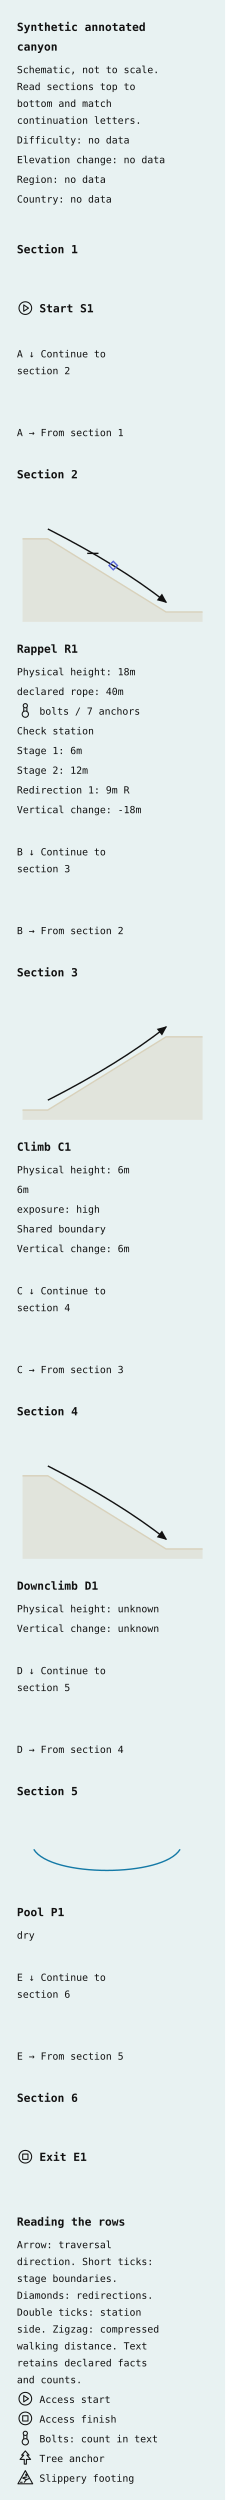
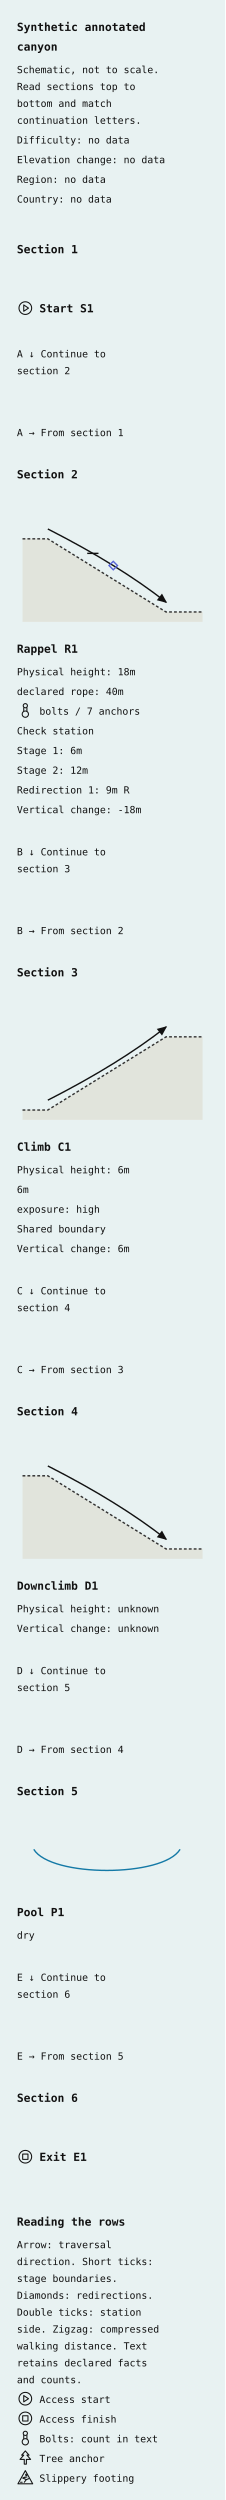
- <svg xmlns="http://www.w3.org/2000/svg" role="img" viewBox="0 0 320 3554" width="320" height="3554" style="max-width: none; min-width: 320px; height: auto;" data-vrl-flow="rows">
+ <svg xmlns="http://www.w3.org/2000/svg" role="img" lang="en" xml:lang="en" aria-labelledby="technical-320-title" aria-describedby="technical-320-description" viewBox="0 0 320 3554" width="320" height="3554" style="max-width: none; min-width: 320px; height: auto;" data-vrl-flow="rows">
  <defs>
    <marker id="technical-320-arrow" markerWidth="8" markerHeight="8" refX="6" refY="3" orient="auto" markerUnits="strokeWidth">
      <path d="M0,0 L0,6 L7,3 z" fill="#111111" />
    </marker>
  </defs>
  <rect x="0" y="0" width="320" height="3554" fill="#e8f2f2" />
  <text x="24" y="44" font-family="ui-monospace, monospace" font-size="16" font-weight="700" fill="#111111" xml:space="preserve">Synthetic annotated </text>
  <text x="24" y="72" font-family="ui-monospace, monospace" font-size="16" font-weight="700" fill="#111111" xml:space="preserve">canyon</text>
  <text x="24" y="104" font-family="ui-monospace, monospace" font-size="14" font-weight="400" fill="#111111" xml:space="preserve">Schematic, not to scale. </text>
  <text x="24" y="128" font-family="ui-monospace, monospace" font-size="14" font-weight="400" fill="#111111" xml:space="preserve">Read sections top to </text>
  <text x="24" y="152" font-family="ui-monospace, monospace" font-size="14" font-weight="400" fill="#111111" xml:space="preserve">bottom and match </text>
  <text x="24" y="176" font-family="ui-monospace, monospace" font-size="14" font-weight="400" fill="#111111" xml:space="preserve">continuation letters.</text>
  <text x="24" y="204" font-family="ui-monospace, monospace" font-size="14" font-weight="400" fill="#111111" xml:space="preserve">Difficulty: no data</text>
  <text x="24" y="232" font-family="ui-monospace, monospace" font-size="14" font-weight="400" fill="#111111" xml:space="preserve">Elevation change: no data</text>
  <text x="24" y="260" font-family="ui-monospace, monospace" font-size="14" font-weight="400" fill="#111111" xml:space="preserve">Region: no data</text>
  <text x="24" y="288" font-family="ui-monospace, monospace" font-size="14" font-weight="400" fill="#111111" xml:space="preserve">Country: no data</text>
  <g class="vrl-row" data-section="1" data-elements="0">
    <text x="24" y="360" font-family="ui-monospace, monospace" font-size="16" font-weight="700" fill="#111111" xml:space="preserve">Section 1</text>
    <text x="56" y="444" font-family="ui-monospace, monospace" font-size="16" font-weight="700" fill="#111111" xml:space="preserve" data-element="0">Start S1</text>
    <g class="vrl-annotation-icon" data-vrl-icon="start" aria-hidden="true" focusable="false" transform="translate(24 426) scale(0.75)" color="#111111">
      <g fill="none" stroke="currentColor" stroke-width="2" stroke-linecap="round" stroke-linejoin="round">
        <path d="M 4 16 a 12 12 0 1 0 24 0 a 12 12 0 1 0 -24 0" />
        <path d="M 13 10 22 16 13 22 Z" />
      </g>
    </g>
    <g class="vrl-continuation" data-code="A" data-role="out" data-section="2">
      <text x="24" y="508" font-family="ui-monospace, monospace" font-size="14" font-weight="400" fill="#111111" xml:space="preserve">A ↓ Continue to </text>
      <text x="24" y="532" font-family="ui-monospace, monospace" font-size="14" font-weight="400" fill="#111111" xml:space="preserve">section 2</text>
    </g>
  </g>
  <g class="vrl-row" data-section="2" data-elements="1">
    <g class="vrl-continuation" data-code="A" data-role="in" data-section="1">
      <text x="24" y="620" font-family="ui-monospace, monospace" font-size="14" font-weight="400" fill="#111111" xml:space="preserve">A → From section 1</text>
    </g>
    <text x="24" y="680" font-family="ui-monospace, monospace" font-size="16" font-weight="700" fill="#111111" xml:space="preserve">Section 2</text>
    <path class="vrl-row-wash" d="M 32 766 L 68 766 L 236 870 L 288 870 L 288 884 L 32 884 Z" fill="#d8d1bb" fill-opacity="0.4" stroke="none" stroke-width="2" />
-     <path class="vrl-row-contour" d="M 32 766 L 68 766 L 236 870 L 288 870" fill="none" fill-opacity="0.4" stroke="#d8d1bb" stroke-width="2" />
+     <path class="vrl-row-contour" d="M 32 766 L 68 766 L 236 870 L 288 870" fill="none" fill-opacity="0.4" stroke="#303030" stroke-width="2" stroke-dasharray="4 3" />
    <path class="vrl-row-technical" d="M 68 752 C 136 786.667 192 821.333 236 856" fill="none" fill-opacity="0.4" stroke="#111111" stroke-width="2" marker-end="url(#technical-320-arrow)" />
    <path class="vrl-row-stage" d="M 124 786.667 L 140 786.667" fill="none" fill-opacity="0.4" stroke="#111111" stroke-width="2" />
    <path class="vrl-row-redirection" d="M 161 798 L 167 804 L 161 810 L 155 804 Z" fill="none" fill-opacity="0.4" stroke="#5865d6" stroke-width="2" />
    <text x="24" y="928" font-family="ui-monospace, monospace" font-size="16" font-weight="700" fill="#111111" xml:space="preserve" data-element="1">Rappel R1</text>
    <text x="24" y="960" font-family="ui-monospace, monospace" font-size="14" font-weight="400" fill="#111111" xml:space="preserve" data-element="1">Physical height: 18m</text>
    <text x="24" y="988" font-family="ui-monospace, monospace" font-size="14" font-weight="400" fill="#111111" xml:space="preserve" data-element="1">declared rope: 40m</text>
    <text x="56" y="1016" font-family="ui-monospace, monospace" font-size="14" font-weight="400" fill="#111111" xml:space="preserve" data-element="1">bolts / 7 anchors</text>
    <text x="24" y="1044" font-family="ui-monospace, monospace" font-size="14" font-weight="400" fill="#111111" xml:space="preserve" data-element="1">Check station</text>
    <text x="24" y="1072" font-family="ui-monospace, monospace" font-size="14" font-weight="400" fill="#111111" xml:space="preserve" data-element="1">Stage 1: 6m</text>
    <text x="24" y="1100" font-family="ui-monospace, monospace" font-size="14" font-weight="400" fill="#111111" xml:space="preserve" data-element="1">Stage 2: 12m</text>
    <text x="24" y="1128" font-family="ui-monospace, monospace" font-size="14" font-weight="400" fill="#111111" xml:space="preserve" data-element="1">Redirection 1: 9m R</text>
    <text x="24" y="1156" font-family="ui-monospace, monospace" font-size="14" font-weight="400" fill="#111111" xml:space="preserve" data-element="1">Vertical change: -18m</text>
    <g class="vrl-annotation-icon" data-vrl-icon="bolt" aria-hidden="true" focusable="false" transform="translate(24 998) scale(0.75)" color="#111111">
      <g fill="none" stroke="currentColor" stroke-width="2" stroke-linecap="round" stroke-linejoin="round">
        <path d="M 12 7 a 4 4 0 1 0 8 0 a 4 4 0 1 0 -8 0" />
        <path d="M 10 23 a 6 6 0 1 0 12 0 a 6 6 0 1 0 -12 0" />
        <path d="M 13 11 v 6 M 19 11 v 6" />
      </g>
    </g>
    <g class="vrl-continuation" data-code="B" data-role="out" data-section="3">
      <text x="24" y="1216" font-family="ui-monospace, monospace" font-size="14" font-weight="400" fill="#111111" xml:space="preserve">B ↓ Continue to </text>
      <text x="24" y="1240" font-family="ui-monospace, monospace" font-size="14" font-weight="400" fill="#111111" xml:space="preserve">section 3</text>
    </g>
  </g>
  <g class="vrl-row" data-section="3" data-elements="2">
    <g class="vrl-continuation" data-code="B" data-role="in" data-section="2">
      <text x="24" y="1328" font-family="ui-monospace, monospace" font-size="14" font-weight="400" fill="#111111" xml:space="preserve">B → From section 2</text>
    </g>
    <text x="24" y="1388" font-family="ui-monospace, monospace" font-size="16" font-weight="700" fill="#111111" xml:space="preserve">Section 3</text>
    <path class="vrl-row-wash" d="M 32 1578 L 68 1578 L 236 1474 L 288 1474 L 288 1592 L 32 1592 Z" fill="#d8d1bb" fill-opacity="0.4" stroke="none" stroke-width="2" />
-     <path class="vrl-row-contour" d="M 32 1578 L 68 1578 L 236 1474 L 288 1474" fill="none" fill-opacity="0.4" stroke="#d8d1bb" stroke-width="2" />
+     <path class="vrl-row-contour" d="M 32 1578 L 68 1578 L 236 1474 L 288 1474" fill="none" fill-opacity="0.4" stroke="#303030" stroke-width="2" stroke-dasharray="4 3" />
    <path class="vrl-row-technical" d="M 68 1564 C 136 1529.333 192 1494.667 236 1460" fill="none" fill-opacity="0.4" stroke="#111111" stroke-width="2" marker-end="url(#technical-320-arrow)" />
    <text x="24" y="1636" font-family="ui-monospace, monospace" font-size="16" font-weight="700" fill="#111111" xml:space="preserve" data-element="2">Climb C1</text>
    <text x="24" y="1668" font-family="ui-monospace, monospace" font-size="14" font-weight="400" fill="#111111" xml:space="preserve" data-element="2">Physical height: 6m</text>
    <text x="24" y="1696" font-family="ui-monospace, monospace" font-size="14" font-weight="400" fill="#111111" xml:space="preserve" data-element="2">6m</text>
    <text x="24" y="1724" font-family="ui-monospace, monospace" font-size="14" font-weight="400" fill="#111111" xml:space="preserve" data-element="2">exposure: high</text>
    <text x="24" y="1752" font-family="ui-monospace, monospace" font-size="14" font-weight="400" fill="#111111" xml:space="preserve" data-element="2">Shared boundary</text>
    <text x="24" y="1780" font-family="ui-monospace, monospace" font-size="14" font-weight="400" fill="#111111" xml:space="preserve" data-element="2">Vertical change: 6m</text>
    <g class="vrl-continuation" data-code="C" data-role="out" data-section="4">
      <text x="24" y="1840" font-family="ui-monospace, monospace" font-size="14" font-weight="400" fill="#111111" xml:space="preserve">C ↓ Continue to </text>
      <text x="24" y="1864" font-family="ui-monospace, monospace" font-size="14" font-weight="400" fill="#111111" xml:space="preserve">section 4</text>
    </g>
  </g>
  <g class="vrl-row" data-section="4" data-elements="3">
    <g class="vrl-continuation" data-code="C" data-role="in" data-section="3">
      <text x="24" y="1952" font-family="ui-monospace, monospace" font-size="14" font-weight="400" fill="#111111" xml:space="preserve">C → From section 3</text>
    </g>
    <text x="24" y="2012" font-family="ui-monospace, monospace" font-size="16" font-weight="700" fill="#111111" xml:space="preserve">Section 4</text>
    <path class="vrl-row-wash" d="M 32 2098 L 68 2098 L 236 2202 L 288 2202 L 288 2216 L 32 2216 Z" fill="#d8d1bb" fill-opacity="0.4" stroke="none" stroke-width="2" />
-     <path class="vrl-row-contour" d="M 32 2098 L 68 2098 L 236 2202 L 288 2202" fill="none" fill-opacity="0.4" stroke="#d8d1bb" stroke-width="2" />
+     <path class="vrl-row-contour" d="M 32 2098 L 68 2098 L 236 2202 L 288 2202" fill="none" fill-opacity="0.4" stroke="#303030" stroke-width="2" stroke-dasharray="4 3" />
    <path class="vrl-row-technical" d="M 68 2084 C 136 2118.667 192 2153.333 236 2188" fill="none" fill-opacity="0.4" stroke="#111111" stroke-width="2" marker-end="url(#technical-320-arrow)" />
    <text x="24" y="2260" font-family="ui-monospace, monospace" font-size="16" font-weight="700" fill="#111111" xml:space="preserve" data-element="3">Downclimb D1</text>
    <text x="24" y="2292" font-family="ui-monospace, monospace" font-size="14" font-weight="400" fill="#111111" xml:space="preserve" data-element="3">Physical height: unknown</text>
    <text x="24" y="2320" font-family="ui-monospace, monospace" font-size="14" font-weight="400" fill="#111111" xml:space="preserve" data-element="3">Vertical change: unknown</text>
    <g class="vrl-continuation" data-code="D" data-role="out" data-section="5">
      <text x="24" y="2380" font-family="ui-monospace, monospace" font-size="14" font-weight="400" fill="#111111" xml:space="preserve">D ↓ Continue to </text>
      <text x="24" y="2404" font-family="ui-monospace, monospace" font-size="14" font-weight="400" fill="#111111" xml:space="preserve">section 5</text>
    </g>
  </g>
  <g class="vrl-row" data-section="5" data-elements="4">
    <g class="vrl-continuation" data-code="D" data-role="in" data-section="4">
      <text x="24" y="2492" font-family="ui-monospace, monospace" font-size="14" font-weight="400" fill="#111111" xml:space="preserve">D → From section 4</text>
    </g>
    <text x="24" y="2552" font-family="ui-monospace, monospace" font-size="16" font-weight="700" fill="#111111" xml:space="preserve">Section 5</text>
    <path class="vrl-row-pool" d="M 48 2629 C 72 2669 232 2669 256 2629" fill="none" fill-opacity="0.4" stroke="#1479a6" stroke-width="2" />
    <text x="24" y="2724" font-family="ui-monospace, monospace" font-size="16" font-weight="700" fill="#111111" xml:space="preserve" data-element="4">Pool P1</text>
    <text x="24" y="2756" font-family="ui-monospace, monospace" font-size="14" font-weight="400" fill="#111111" xml:space="preserve" data-element="4">dry</text>
    <g class="vrl-continuation" data-code="E" data-role="out" data-section="6">
      <text x="24" y="2816" font-family="ui-monospace, monospace" font-size="14" font-weight="400" fill="#111111" xml:space="preserve">E ↓ Continue to </text>
      <text x="24" y="2840" font-family="ui-monospace, monospace" font-size="14" font-weight="400" fill="#111111" xml:space="preserve">section 6</text>
    </g>
  </g>
  <g class="vrl-row" data-section="6" data-elements="5">
    <g class="vrl-continuation" data-code="E" data-role="in" data-section="5">
      <text x="24" y="2928" font-family="ui-monospace, monospace" font-size="14" font-weight="400" fill="#111111" xml:space="preserve">E → From section 5</text>
    </g>
    <text x="24" y="2988" font-family="ui-monospace, monospace" font-size="16" font-weight="700" fill="#111111" xml:space="preserve">Section 6</text>
    <text x="56" y="3072" font-family="ui-monospace, monospace" font-size="16" font-weight="700" fill="#111111" xml:space="preserve" data-element="5">Exit E1</text>
    <g class="vrl-annotation-icon" data-vrl-icon="finish" aria-hidden="true" focusable="false" transform="translate(24 3054) scale(0.75)" color="#111111">
      <g fill="none" stroke="currentColor" stroke-width="2" stroke-linecap="round" stroke-linejoin="round">
        <path d="M 4 16 a 12 12 0 1 0 24 0 a 12 12 0 1 0 -24 0" />
        <path d="M 11 11 h 10 v 10 H 11 Z" />
      </g>
    </g>
  </g>
  <text x="24" y="3164" font-family="ui-monospace, monospace" font-size="16" font-weight="700" fill="#111111" xml:space="preserve">Reading the rows</text>
  <text x="24" y="3196" font-family="ui-monospace, monospace" font-size="14" font-weight="400" fill="#111111" xml:space="preserve">Arrow: traversal </text>
  <text x="24" y="3220" font-family="ui-monospace, monospace" font-size="14" font-weight="400" fill="#111111" xml:space="preserve">direction. Short ticks: </text>
  <text x="24" y="3244" font-family="ui-monospace, monospace" font-size="14" font-weight="400" fill="#111111" xml:space="preserve">stage boundaries. </text>
  <text x="24" y="3268" font-family="ui-monospace, monospace" font-size="14" font-weight="400" fill="#111111" xml:space="preserve">Diamonds: redirections. </text>
  <text x="24" y="3292" font-family="ui-monospace, monospace" font-size="14" font-weight="400" fill="#111111" xml:space="preserve">Double ticks: station </text>
  <text x="24" y="3316" font-family="ui-monospace, monospace" font-size="14" font-weight="400" fill="#111111" xml:space="preserve">side. Zigzag: compressed </text>
  <text x="24" y="3340" font-family="ui-monospace, monospace" font-size="14" font-weight="400" fill="#111111" xml:space="preserve">walking distance. Text </text>
  <text x="24" y="3364" font-family="ui-monospace, monospace" font-size="14" font-weight="400" fill="#111111" xml:space="preserve">retains declared facts </text>
  <text x="24" y="3388" font-family="ui-monospace, monospace" font-size="14" font-weight="400" fill="#111111" xml:space="preserve">and counts.</text>
  <text x="56" y="3416" font-family="ui-monospace, monospace" font-size="14" font-weight="400" fill="#111111" xml:space="preserve">Access start</text>
  <text x="56" y="3444" font-family="ui-monospace, monospace" font-size="14" font-weight="400" fill="#111111" xml:space="preserve">Access finish</text>
  <text x="56" y="3472" font-family="ui-monospace, monospace" font-size="14" font-weight="400" fill="#111111" xml:space="preserve">Bolts: count in text</text>
  <text x="56" y="3500" font-family="ui-monospace, monospace" font-size="14" font-weight="400" fill="#111111" xml:space="preserve">Tree anchor</text>
  <text x="56" y="3528" font-family="ui-monospace, monospace" font-size="14" font-weight="400" fill="#111111" xml:space="preserve">Slippery footing</text>
  <g class="vrl-annotation-icon" data-vrl-icon="start" aria-hidden="true" focusable="false" transform="translate(24 3398) scale(0.75)" color="#111111">
    <g fill="none" stroke="currentColor" stroke-width="2" stroke-linecap="round" stroke-linejoin="round">
      <path d="M 4 16 a 12 12 0 1 0 24 0 a 12 12 0 1 0 -24 0" />
      <path d="M 13 10 22 16 13 22 Z" />
    </g>
  </g>
  <g class="vrl-annotation-icon" data-vrl-icon="finish" aria-hidden="true" focusable="false" transform="translate(24 3426) scale(0.75)" color="#111111">
    <g fill="none" stroke="currentColor" stroke-width="2" stroke-linecap="round" stroke-linejoin="round">
      <path d="M 4 16 a 12 12 0 1 0 24 0 a 12 12 0 1 0 -24 0" />
      <path d="M 11 11 h 10 v 10 H 11 Z" />
    </g>
  </g>
  <g class="vrl-annotation-icon" data-vrl-icon="bolt" aria-hidden="true" focusable="false" transform="translate(24 3454) scale(0.75)" color="#111111">
    <g fill="none" stroke="currentColor" stroke-width="2" stroke-linecap="round" stroke-linejoin="round">
      <path d="M 12 7 a 4 4 0 1 0 8 0 a 4 4 0 1 0 -8 0" />
      <path d="M 10 23 a 6 6 0 1 0 12 0 a 6 6 0 1 0 -12 0" />
      <path d="M 13 11 v 6 M 19 11 v 6" />
    </g>
  </g>
  <g class="vrl-annotation-icon" data-vrl-icon="tree" aria-hidden="true" focusable="false" transform="translate(24 3482) scale(0.75)" color="#111111">
    <g fill="none" stroke="currentColor" stroke-width="2" stroke-linecap="round" stroke-linejoin="round">
      <path d="M 16 3 9 11 h 4 l -7 8 h 8 v 9 h 4 v -9 h 8 l -7 -8 h 4 Z" />
    </g>
  </g>
  <g class="vrl-annotation-icon" data-vrl-icon="slippery" aria-hidden="true" focusable="false" transform="translate(24 3510) scale(0.75)" color="#111111">
    <g fill="none" stroke="currentColor" stroke-width="2" stroke-linecap="round" stroke-linejoin="round">
      <path d="M 16 3 30 28 H 2 Z" />
      <path d="M 16.5 11 a 1.5 1.5 0 1 0 3 0 a 1.5 1.5 0 1 0 -3 0" />
      <path d="M 16 15 l -5 2 7 3 5 -2 M 18 20 l -4 5 M 14 16 l 5 -1 M 7 25 h 3" />
    </g>
  </g>
</svg>
